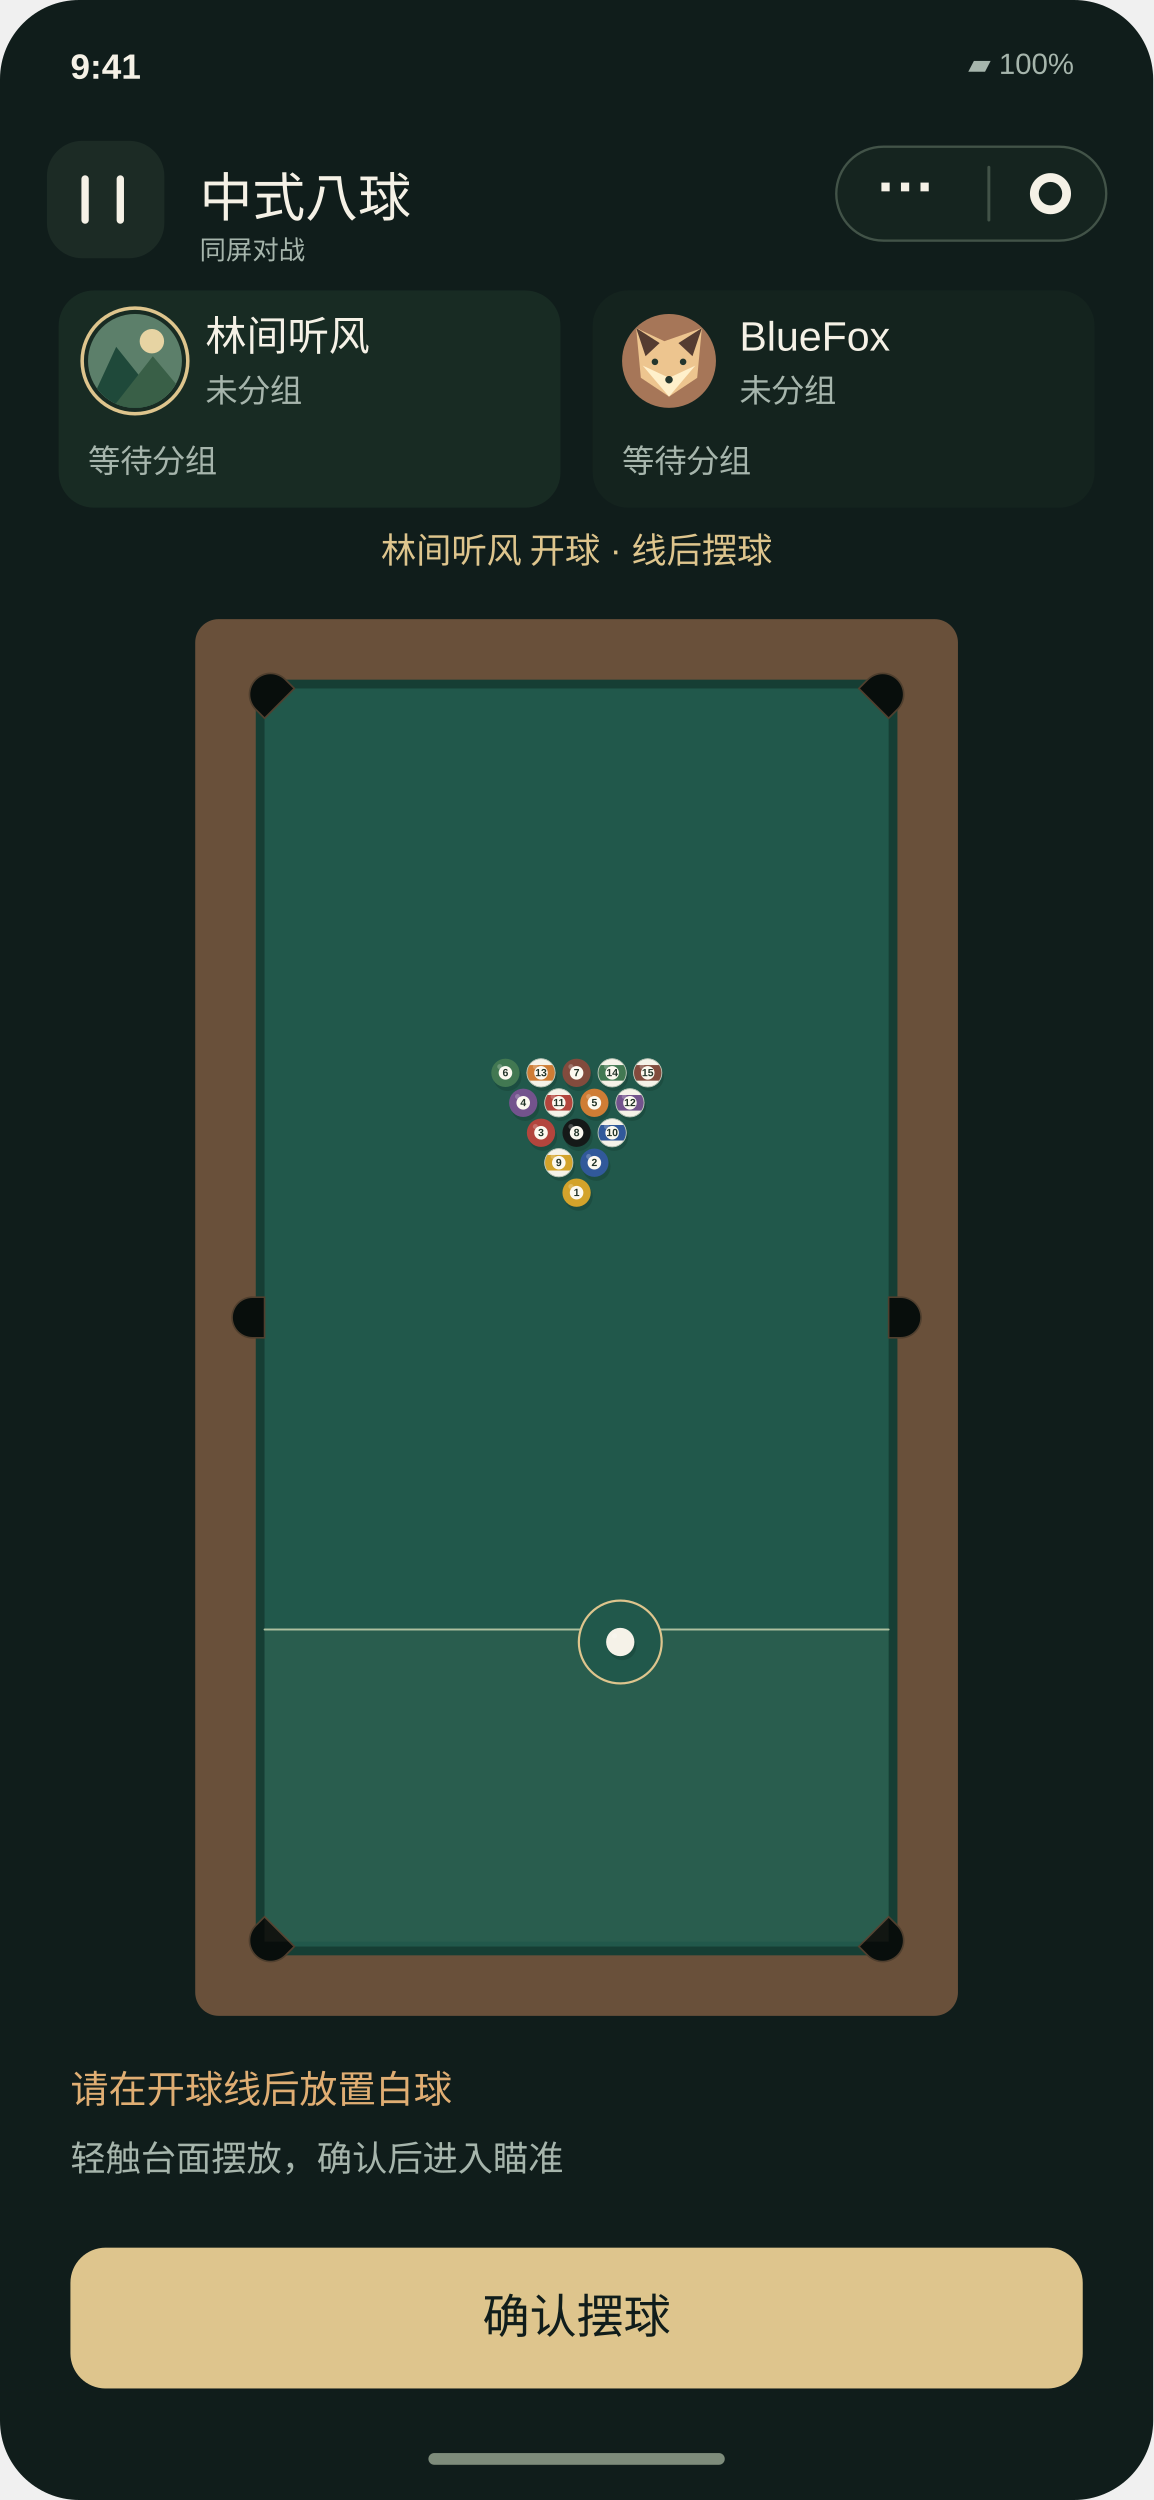
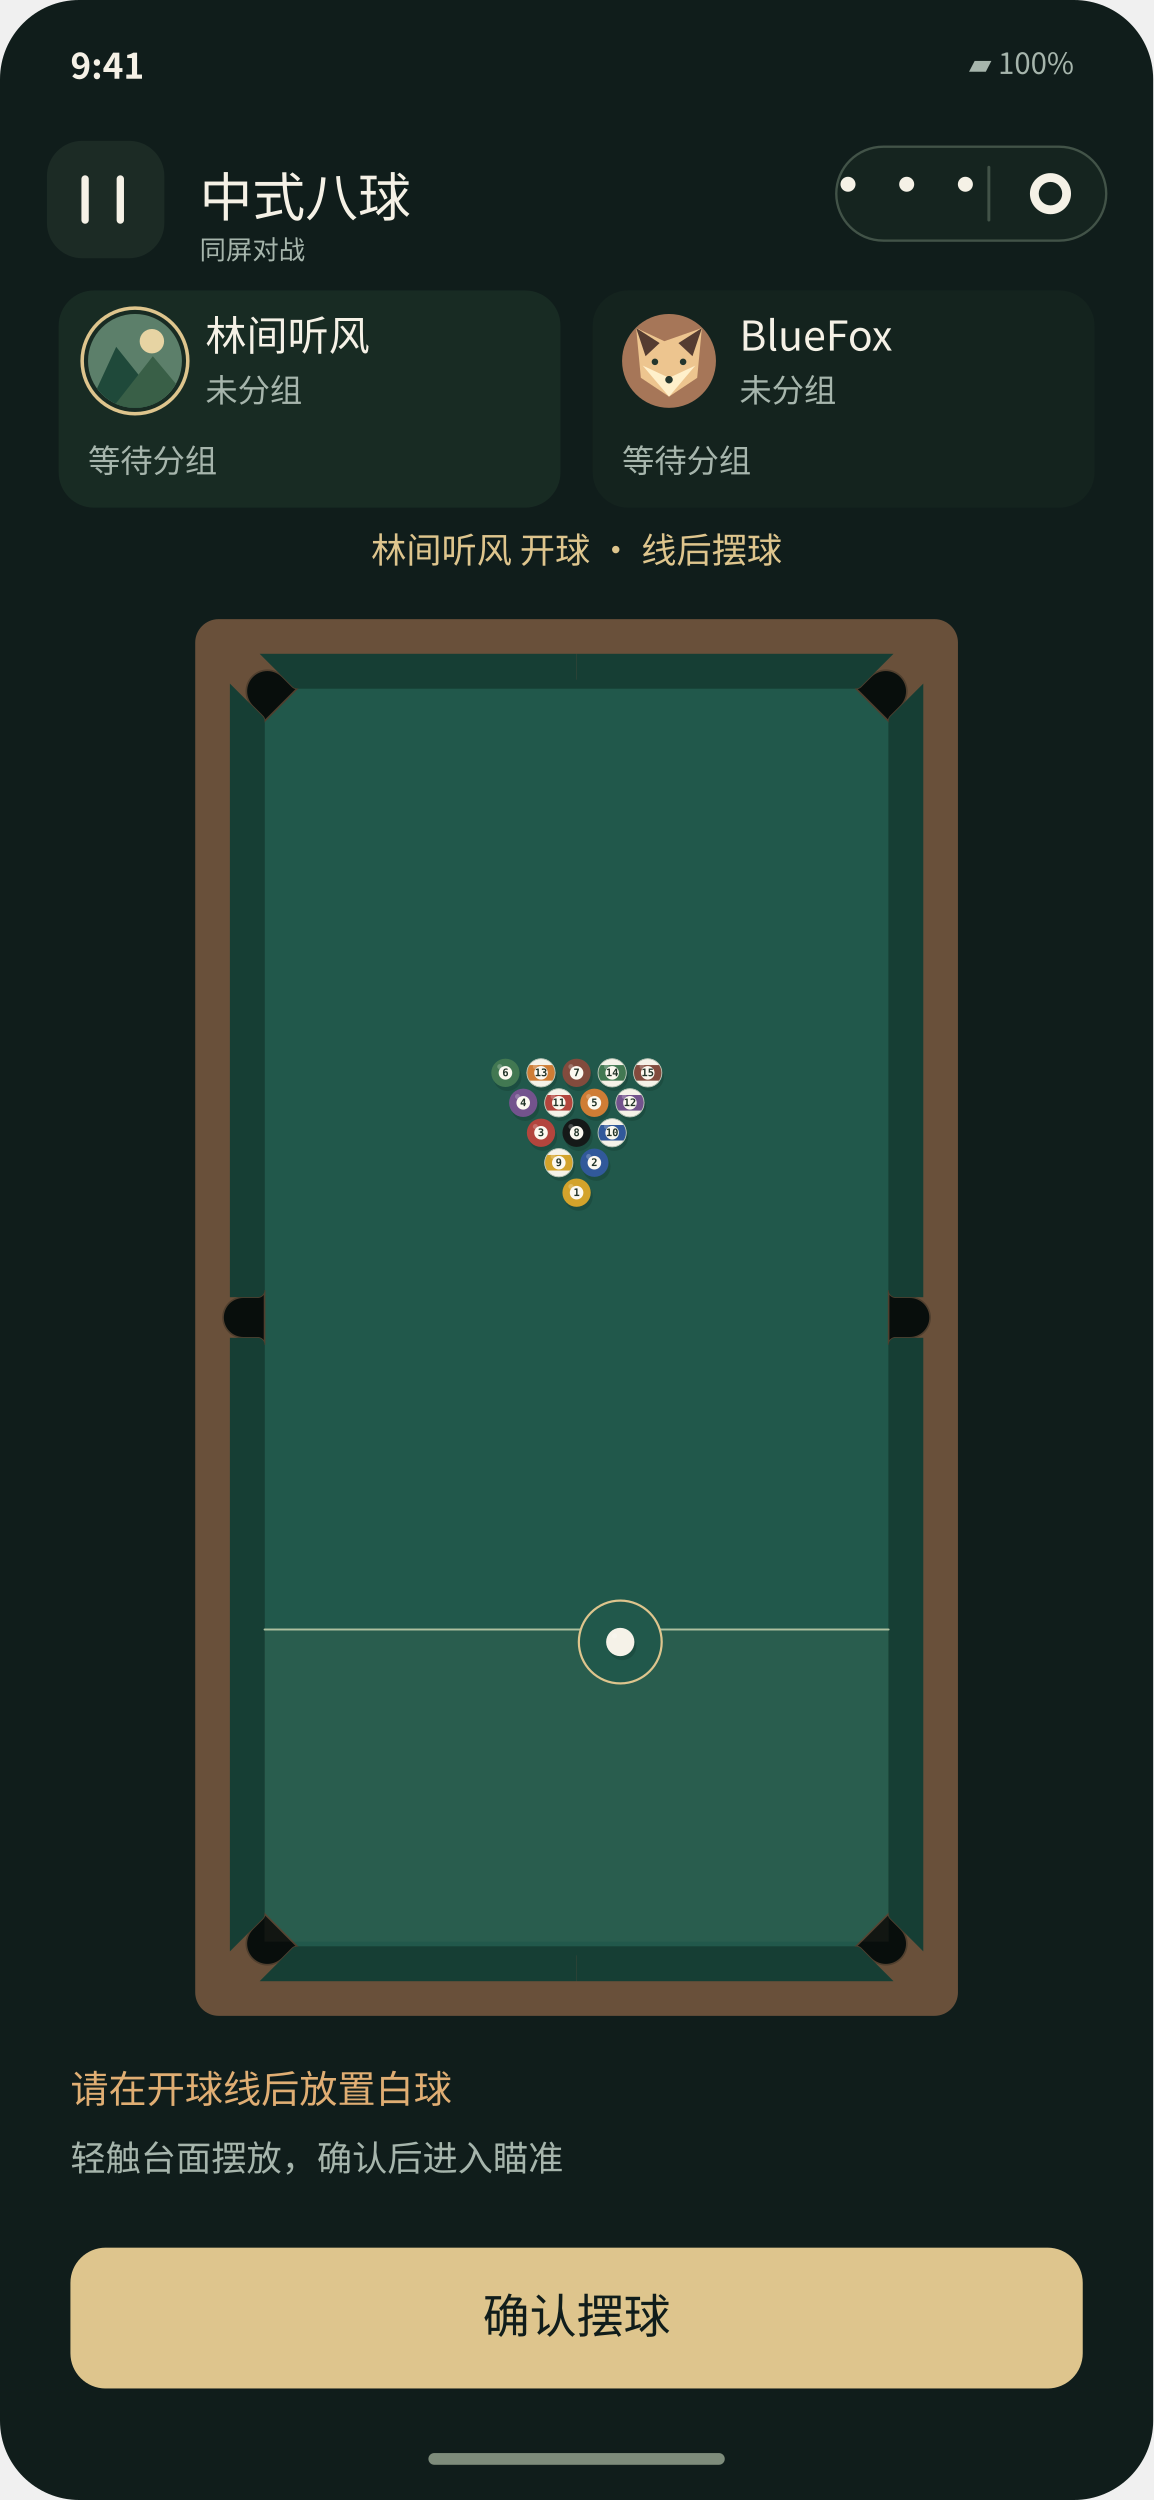
- <svg xmlns="http://www.w3.org/2000/svg" width="393" height="852" viewBox="0 0 393 852" data-design-version="1.12" data-pocket-profile="not-finalized">
+ <svg xmlns="http://www.w3.org/2000/svg" width="393" height="852" viewBox="0 0 393 852" data-design-version="1.13" data-pocket-profile="not-finalized">
  <rect x="0" y="0" width="393" height="852" rx="27" fill="#101D1B" stroke="none" stroke-width="1" opacity="1" />
-   <text x="24" y="26.84" text-anchor="start" font-family="Arial Unicode MS,PingFang SC,Arial,sans-serif" font-size="12" fill="#F5F1E6" font-weight="700">9:41</text>
-   <text x="366" y="25.2" text-anchor="end" font-family="Arial Unicode MS,PingFang SC,Arial,sans-serif" font-size="10" fill="#A6B5AC" font-weight="400">▰  100%</text>
+   <text x="24" y="26.84" text-anchor="start" font-family="PingFang SC, Noto Sans CJK SC, Arial, sans-serif" font-size="12" fill="#F5F1E6" font-weight="700">9:41</text>
+   <text x="366" y="25.2" text-anchor="end" font-family="PingFang SC, Noto Sans CJK SC, Arial, sans-serif" font-size="10" fill="#A6B5AC" font-weight="400">▰  100%</text>
  <rect x="16" y="48" width="40" height="40" rx="12" fill="#1C2B25" stroke="none" stroke-width="1" opacity="1" />
  <line x1="29" y1="61" x2="29" y2="75" stroke="#F5F1E6" stroke-width="2.5" stroke-linecap="round" stroke-linejoin="round" />
  <line x1="41" y1="61" x2="41" y2="75" stroke="#F5F1E6" stroke-width="2.5" stroke-linecap="round" stroke-linejoin="round" />
-   <text x="68" y="73.76" text-anchor="start" font-family="Arial Unicode MS,PingFang SC,Arial,sans-serif" font-size="18" fill="#F5F1E6" font-weight="400">中式八球</text>
-   <text x="68" y="88.38" text-anchor="start" font-family="Arial Unicode MS,PingFang SC,Arial,sans-serif" font-size="9" fill="#A6B5AC" font-weight="400">同屏对战</text>
+   <text x="68" y="73.76" text-anchor="start" font-family="PingFang SC, Noto Sans CJK SC, Arial, sans-serif" font-size="18" fill="#F5F1E6" font-weight="400">中式八球</text>
+   <text x="68" y="88.38" text-anchor="start" font-family="PingFang SC, Noto Sans CJK SC, Arial, sans-serif" font-size="9" fill="#A6B5AC" font-weight="400">同屏对战</text>
  <rect x="285" y="50" width="92" height="32" rx="16" fill="#15241F" stroke="#425348" stroke-width="0.8" opacity="1" />
-   <text x="309" y="70.4" text-anchor="middle" font-family="Arial Unicode MS,PingFang SC,Arial,sans-serif" font-size="20" fill="#F5F1E6" font-weight="700">···</text>
+   <text x="309" y="70.4" text-anchor="middle" font-family="PingFang SC, Noto Sans CJK SC, Arial, sans-serif" font-size="20" fill="#F5F1E6" font-weight="700">···</text>
  <line x1="337" y1="57" x2="337" y2="75" stroke="#425348" stroke-width="1" stroke-linecap="round" stroke-linejoin="round" />
  <circle cx="358" cy="66" r="7" fill="#F5F1E6" stroke="none" stroke-width="1" opacity="1" />
  <circle cx="358" cy="66" r="4" fill="#15241F" stroke="none" stroke-width="1" opacity="1" />
  <rect x="20" y="99" width="171" height="74" rx="12" fill="#182B23" stroke="none" stroke-width="1" opacity="1" />
  <circle cx="46.0" cy="123.0" r="16.0" fill="#5C7F6A" stroke="none" stroke-width="1" opacity="1" />
  <defs>
    <clipPath id="circleclip15">
      <circle cx="46.0" cy="123.0" r="16.0" />
    </clipPath>
  </defs>
  <g clip-path="url(#circleclip15)">
    <circle cx="51.76" cy="116.28" r="4.16" fill="#E7D4A3" stroke="none" stroke-width="1" opacity="1" />
    <polygon points="30,139 39.6,118.2 56.24,139" fill="#1F493A" />
    <polygon points="38.32,139 52.08,121.4 66.8,139" fill="#395F47" />
  </g>
  <circle cx="46.0" cy="123.0" r="18.0" fill="none" stroke="#DEC58D" stroke-width="1.2" />
-   <text x="70" y="119.48" text-anchor="start" font-family="Arial Unicode MS,PingFang SC,Arial,sans-serif" font-size="14" fill="#F5F1E6" font-weight="400">林间听风</text>
-   <text x="70" y="137.02" text-anchor="start" font-family="Arial Unicode MS,PingFang SC,Arial,sans-serif" font-size="11" fill="#A6B5AC" font-weight="400">未分组</text>
-   <text x="30" y="161.02" text-anchor="start" font-family="Arial Unicode MS,PingFang SC,Arial,sans-serif" font-size="11" fill="#A6B5AC" font-weight="400">等待分组</text>
+   <text x="70" y="119.48" text-anchor="start" font-family="PingFang SC, Noto Sans CJK SC, Arial, sans-serif" font-size="14" fill="#F5F1E6" font-weight="400">林间听风</text>
+   <text x="70" y="137.02" text-anchor="start" font-family="PingFang SC, Noto Sans CJK SC, Arial, sans-serif" font-size="11" fill="#A6B5AC" font-weight="400">未分组</text>
+   <text x="30" y="161.02" text-anchor="start" font-family="PingFang SC, Noto Sans CJK SC, Arial, sans-serif" font-size="11" fill="#A6B5AC" font-weight="400">等待分组</text>
  <rect x="202" y="99" width="171" height="74" rx="12" fill="#14231E" stroke="none" stroke-width="1" opacity="1" />
  <circle cx="228.0" cy="123.0" r="16.0" fill="#A67658" stroke="none" stroke-width="1" opacity="1" />
  <defs>
    <clipPath id="circleclip26">
      <circle cx="228.0" cy="123.0" r="16.0" />
    </clipPath>
  </defs>
  <g clip-path="url(#circleclip26)">
    <polygon points="216.8,111.8 226.4,116.28 239.2,111.8 237.6,128.76 228.0,135.16 218.4,128.76" fill="#EDC58F" />
    <polygon points="216.8,111.8 224.8,116.92 220.0,121.4" fill="#553C31" />
    <polygon points="239.2,111.8 231.2,116.92 236.0,121.4" fill="#553C31" />
    <polygon points="219.04,124.6 228.0,128.76 236.96,124.6 228.0,135.16" fill="#FFF0CB" />
    <circle cx="223.2" cy="123.32" r="1.12" fill="#24362D" stroke="none" stroke-width="1" opacity="1" />
    <circle cx="232.8" cy="123.32" r="1.12" fill="#24362D" stroke="none" stroke-width="1" opacity="1" />
    <circle cx="228.0" cy="129.4" r="1.28" fill="#24362D" stroke="none" stroke-width="1" opacity="1" />
  </g>
-   <text x="252" y="119.48" text-anchor="start" font-family="Arial Unicode MS,PingFang SC,Arial,sans-serif" font-size="14" fill="#F5F1E6" font-weight="400">BlueFox</text>
-   <text x="252" y="137.02" text-anchor="start" font-family="Arial Unicode MS,PingFang SC,Arial,sans-serif" font-size="11" fill="#A6B5AC" font-weight="400">未分组</text>
-   <text x="212" y="161.02" text-anchor="start" font-family="Arial Unicode MS,PingFang SC,Arial,sans-serif" font-size="11" fill="#A6B5AC" font-weight="400">等待分组</text>
-   <text x="196.5" y="191.84" text-anchor="middle" font-family="Arial Unicode MS,PingFang SC,Arial,sans-serif" font-size="12" fill="#DEC58D" font-weight="400">林间听风 开球 · 线后摆球</text>
+   <text x="252" y="119.48" text-anchor="start" font-family="PingFang SC, Noto Sans CJK SC, Arial, sans-serif" font-size="14" fill="#F5F1E6" font-weight="400">BlueFox</text>
+   <text x="252" y="137.02" text-anchor="start" font-family="PingFang SC, Noto Sans CJK SC, Arial, sans-serif" font-size="11" fill="#A6B5AC" font-weight="400">未分组</text>
+   <text x="212" y="161.02" text-anchor="start" font-family="PingFang SC, Noto Sans CJK SC, Arial, sans-serif" font-size="11" fill="#A6B5AC" font-weight="400">等待分组</text>
+   <text x="196.5" y="191.84" text-anchor="middle" font-family="PingFang SC, Noto Sans CJK SC, Arial, sans-serif" font-size="12" fill="#DEC58D" font-weight="400">林间听风 开球 · 线后摆球</text>
  <g data-table-reference="JOY Q8 Pro" data-pocket-status="candidate-mouth-width-unverified-rear-profile">
    <rect x="66.528" y="211.0" width="259.943" height="476.0" rx="8" fill="#69503A" />
    <rect x="87.16" y="231.631" width="218.681" height="434.738" rx="3" fill="#163E34" />
    <rect x="90.16" y="234.631" width="212.681" height="428.738" fill="#21584B" />
-     <path data-role="pocket-visual-prototype" d="M 100.305,234.631 L 97.261,231.588 L 96.74,231.115 L 96.174,230.695 L 95.57,230.334 L 94.934,230.033 L 94.271,229.795 L 93.588,229.624 L 92.892,229.521 L 92.189,229.486 L 91.485,229.521 L 90.789,229.624 L 90.106,229.795 L 89.443,230.033 L 88.807,230.334 L 88.203,230.695 L 87.638,231.115 L 87.116,231.588 L 86.643,232.109 L 86.224,232.675 L 85.862,233.279 L 85.561,233.915 L 85.324,234.578 L 85.153,235.261 L 85.049,235.957 L 85.015,236.66 L 85.049,237.363 L 85.153,238.06 L 85.324,238.743 L 85.561,239.406 L 85.862,240.042 L 86.224,240.646 L 86.643,241.211 L 87.116,241.733 L 90.16,244.776 Z" fill="#080E0C" stroke="#503F2E" stroke-width="0.574" />
-     <path data-role="pocket-visual-prototype" d="M 90.16,442.079 L 86.007,442.079 L 85.329,442.113 L 84.657,442.212 L 83.998,442.377 L 83.359,442.606 L 82.745,442.897 L 82.162,443.246 L 81.617,443.65 L 81.114,444.106 L 80.658,444.61 L 80.253,445.155 L 79.904,445.738 L 79.613,446.352 L 79.385,446.991 L 79.22,447.65 L 79.12,448.322 L 79.087,449 L 79.12,449.678 L 79.22,450.35 L 79.385,451.009 L 79.613,451.648 L 79.904,452.262 L 80.253,452.845 L 80.658,453.39 L 81.114,453.894 L 81.617,454.35 L 82.162,454.754 L 82.745,455.103 L 83.359,455.394 L 83.998,455.623 L 84.657,455.788 L 85.329,455.887 L 86.007,455.921 L 90.16,455.921 Z" fill="#080E0C" stroke="#503F2E" stroke-width="0.554" />
-     <path data-role="pocket-visual-prototype" d="M 90.16,653.224 L 87.116,656.267 L 86.643,656.789 L 86.224,657.354 L 85.862,657.958 L 85.561,658.594 L 85.324,659.257 L 85.153,659.94 L 85.049,660.637 L 85.015,661.34 L 85.049,662.043 L 85.153,662.739 L 85.324,663.422 L 85.561,664.085 L 85.862,664.721 L 86.224,665.325 L 86.643,665.891 L 87.116,666.412 L 87.638,666.885 L 88.203,667.305 L 88.807,667.666 L 89.443,667.967 L 90.106,668.205 L 90.789,668.376 L 91.485,668.479 L 92.189,668.514 L 92.892,668.479 L 93.588,668.376 L 94.271,668.205 L 94.934,667.967 L 95.57,667.666 L 96.174,667.305 L 96.74,666.885 L 97.261,666.412 L 100.305,663.369 Z" fill="#080E0C" stroke="#503F2E" stroke-width="0.574" />
-     <path data-role="pocket-visual-prototype" d="M 302.84,244.776 L 305.884,241.733 L 306.357,241.211 L 306.776,240.646 L 307.138,240.042 L 307.439,239.406 L 307.676,238.743 L 307.847,238.06 L 307.951,237.363 L 307.985,236.66 L 307.951,235.957 L 307.847,235.261 L 307.676,234.578 L 307.439,233.915 L 307.138,233.279 L 306.776,232.675 L 306.357,232.109 L 305.884,231.588 L 305.362,231.115 L 304.797,230.695 L 304.193,230.334 L 303.557,230.033 L 302.894,229.795 L 302.211,229.624 L 301.515,229.521 L 300.811,229.486 L 300.108,229.521 L 299.412,229.624 L 298.729,229.795 L 298.066,230.033 L 297.43,230.334 L 296.826,230.695 L 296.26,231.115 L 295.739,231.588 L 292.695,234.631 Z" fill="#080E0C" stroke="#503F2E" stroke-width="0.574" />
-     <path data-role="pocket-visual-prototype" d="M 302.84,455.921 L 306.993,455.921 L 307.671,455.887 L 308.343,455.788 L 309.002,455.623 L 309.641,455.394 L 310.255,455.103 L 310.838,454.754 L 311.383,454.35 L 311.886,453.894 L 312.342,453.39 L 312.747,452.845 L 313.096,452.262 L 313.387,451.648 L 313.615,451.009 L 313.78,450.35 L 313.88,449.678 L 313.913,449 L 313.88,448.322 L 313.78,447.65 L 313.615,446.991 L 313.387,446.352 L 313.096,445.738 L 312.747,445.155 L 312.342,444.61 L 311.886,444.106 L 311.383,443.65 L 310.838,443.246 L 310.255,442.897 L 309.641,442.606 L 309.002,442.377 L 308.343,442.212 L 307.671,442.113 L 306.993,442.079 L 302.84,442.079 Z" fill="#080E0C" stroke="#503F2E" stroke-width="0.554" />
-     <path data-role="pocket-visual-prototype" d="M 292.695,663.369 L 295.739,666.412 L 296.26,666.885 L 296.826,667.305 L 297.43,667.666 L 298.066,667.967 L 298.729,668.205 L 299.412,668.376 L 300.108,668.479 L 300.811,668.514 L 301.515,668.479 L 302.211,668.376 L 302.894,668.205 L 303.557,667.967 L 304.193,667.666 L 304.797,667.305 L 305.362,666.885 L 305.884,666.412 L 306.357,665.891 L 306.776,665.325 L 307.138,664.721 L 307.439,664.085 L 307.676,663.422 L 307.847,662.739 L 307.951,662.043 L 307.985,661.34 L 307.951,660.637 L 307.847,659.94 L 307.676,659.257 L 307.439,658.594 L 307.138,657.958 L 306.776,657.354 L 306.357,656.789 L 305.884,656.267 L 302.84,653.224 Z" fill="#080E0C" stroke="#503F2E" stroke-width="0.574" />
+     <path data-role="pocket-visual-prototype" d="M 90.16,245.775 L 90.157,245.657 L 90.148,245.539 L 90.133,245.422 L 90.113,245.305 L 90.087,245.189 L 90.056,245.075 L 90.019,244.963 L 89.976,244.852 L 89.928,244.744 L 89.875,244.639 L 89.816,244.536 L 89.753,244.436 L 89.685,244.339 L 89.612,244.245 L 89.535,244.156 L 89.453,244.07 L 86.043,240.659 L 85.57,240.138 L 85.15,239.572 L 84.789,238.969 L 84.488,238.332 L 84.25,237.669 L 84.079,236.986 L 83.976,236.29 L 83.941,235.587 L 83.976,234.884 L 84.079,234.187 L 84.25,233.504 L 84.488,232.842 L 84.789,232.205 L 85.15,231.601 L 85.57,231.036 L 86.043,230.514 L 86.564,230.041 L 87.13,229.622 L 87.734,229.26 L 88.37,228.959 L 89.033,228.722 L 89.716,228.551 L 90.412,228.448 L 91.115,228.413 L 91.818,228.448 L 92.515,228.551 L 93.198,228.722 L 93.861,228.959 L 94.497,229.26 L 95.101,229.622 L 95.666,230.041 L 96.188,230.514 L 99.598,233.925 L 99.684,234.006 L 99.774,234.084 L 99.867,234.157 L 99.964,234.225 L 100.064,234.288 L 100.167,234.346 L 100.273,234.4 L 100.381,234.448 L 100.491,234.49 L 100.604,234.527 L 100.718,234.559 L 100.833,234.585 L 100.95,234.605 L 101.067,234.62 L 101.185,234.628 L 101.304,234.631 Z" fill="#080E0C" stroke="#503F2E" stroke-width="0.574" />
+     <path data-role="pocket-visual-prototype" d="M 90.16,458.332 L 90.148,458.096 L 90.113,457.862 L 90.056,457.632 L 89.976,457.409 L 89.875,457.195 L 89.753,456.992 L 89.612,456.802 L 89.453,456.627 L 89.278,456.468 L 89.088,456.327 L 88.885,456.205 L 88.671,456.104 L 88.448,456.024 L 88.218,455.967 L 87.984,455.932 L 87.748,455.921 L 82.925,455.921 L 82.246,455.887 L 81.574,455.788 L 80.916,455.623 L 80.276,455.394 L 79.662,455.103 L 79.08,454.754 L 78.534,454.35 L 78.031,453.894 L 77.575,453.39 L 77.17,452.845 L 76.821,452.262 L 76.531,451.648 L 76.302,451.009 L 76.137,450.35 L 76.037,449.678 L 76.004,449 L 76.037,448.322 L 76.137,447.65 L 76.302,446.991 L 76.531,446.352 L 76.821,445.738 L 77.17,445.155 L 77.575,444.61 L 78.031,444.106 L 78.534,443.65 L 79.08,443.246 L 79.662,442.897 L 80.276,442.606 L 80.916,442.377 L 81.574,442.212 L 82.246,442.113 L 82.925,442.079 L 87.748,442.079 L 87.984,442.068 L 88.218,442.033 L 88.448,441.976 L 88.671,441.896 L 88.885,441.795 L 89.088,441.673 L 89.278,441.532 L 89.453,441.373 L 89.612,441.198 L 89.753,441.008 L 89.875,440.805 L 89.976,440.591 L 90.056,440.368 L 90.113,440.138 L 90.148,439.904 L 90.16,439.668 Z" fill="#080E0C" stroke="#503F2E" stroke-width="0.554" />
+     <path data-role="pocket-visual-prototype" d="M 101.304,663.369 L 101.185,663.372 L 101.067,663.38 L 100.95,663.395 L 100.833,663.415 L 100.718,663.441 L 100.604,663.473 L 100.491,663.51 L 100.381,663.552 L 100.273,663.6 L 100.167,663.654 L 100.064,663.712 L 99.964,663.775 L 99.867,663.843 L 99.774,663.916 L 99.684,663.994 L 99.598,664.075 L 96.188,667.486 L 95.666,667.959 L 95.101,668.378 L 94.497,668.74 L 93.861,669.041 L 93.198,669.278 L 92.515,669.449 L 91.818,669.552 L 91.115,669.587 L 90.412,669.552 L 89.716,669.449 L 89.033,669.278 L 88.37,669.041 L 87.734,668.74 L 87.13,668.378 L 86.564,667.959 L 86.043,667.486 L 85.57,666.964 L 85.15,666.399 L 84.789,665.795 L 84.488,665.158 L 84.25,664.496 L 84.079,663.813 L 83.976,663.116 L 83.941,662.413 L 83.976,661.71 L 84.079,661.014 L 84.25,660.331 L 84.488,659.668 L 84.789,659.031 L 85.15,658.428 L 85.57,657.862 L 86.043,657.341 L 89.453,653.93 L 89.535,653.844 L 89.612,653.755 L 89.685,653.661 L 89.753,653.564 L 89.816,653.464 L 89.875,653.361 L 89.928,653.256 L 89.976,653.148 L 90.019,653.037 L 90.056,652.925 L 90.087,652.811 L 90.113,652.695 L 90.133,652.578 L 90.148,652.461 L 90.157,652.343 L 90.16,652.225 Z" fill="#080E0C" stroke="#503F2E" stroke-width="0.574" />
+     <path data-role="pocket-visual-prototype" d="M 291.696,234.631 L 291.815,234.628 L 291.933,234.62 L 292.05,234.605 L 292.167,234.585 L 292.282,234.559 L 292.396,234.527 L 292.509,234.49 L 292.619,234.448 L 292.727,234.4 L 292.833,234.346 L 292.936,234.288 L 293.036,234.225 L 293.133,234.157 L 293.226,234.084 L 293.316,234.006 L 293.402,233.925 L 296.812,230.514 L 297.334,230.041 L 297.899,229.622 L 298.503,229.26 L 299.139,228.959 L 299.802,228.722 L 300.485,228.551 L 301.182,228.448 L 301.885,228.413 L 302.588,228.448 L 303.284,228.551 L 303.967,228.722 L 304.63,228.959 L 305.266,229.26 L 305.87,229.622 L 306.436,230.041 L 306.957,230.514 L 307.43,231.036 L 307.85,231.601 L 308.211,232.205 L 308.512,232.842 L 308.75,233.504 L 308.921,234.187 L 309.024,234.884 L 309.059,235.587 L 309.024,236.29 L 308.921,236.986 L 308.75,237.669 L 308.512,238.332 L 308.211,238.969 L 307.85,239.572 L 307.43,240.138 L 306.957,240.659 L 303.547,244.07 L 303.465,244.156 L 303.388,244.245 L 303.315,244.339 L 303.247,244.436 L 303.184,244.536 L 303.125,244.639 L 303.072,244.744 L 303.024,244.852 L 302.981,244.963 L 302.944,245.075 L 302.913,245.189 L 302.887,245.305 L 302.867,245.422 L 302.852,245.539 L 302.843,245.657 L 302.84,245.775 Z" fill="#080E0C" stroke="#503F2E" stroke-width="0.574" />
+     <path data-role="pocket-visual-prototype" d="M 302.84,439.668 L 302.852,439.904 L 302.887,440.138 L 302.944,440.368 L 303.024,440.591 L 303.125,440.805 L 303.247,441.008 L 303.388,441.198 L 303.547,441.373 L 303.722,441.532 L 303.912,441.673 L 304.115,441.795 L 304.329,441.896 L 304.552,441.976 L 304.782,442.033 L 305.016,442.068 L 305.252,442.079 L 310.075,442.079 L 310.754,442.113 L 311.426,442.212 L 312.084,442.377 L 312.724,442.606 L 313.338,442.897 L 313.92,443.246 L 314.466,443.65 L 314.969,444.106 L 315.425,444.61 L 315.83,445.155 L 316.179,445.738 L 316.469,446.352 L 316.698,446.991 L 316.863,447.65 L 316.963,448.322 L 316.996,449 L 316.963,449.678 L 316.863,450.35 L 316.698,451.009 L 316.469,451.648 L 316.179,452.262 L 315.83,452.845 L 315.425,453.39 L 314.969,453.894 L 314.466,454.35 L 313.92,454.754 L 313.338,455.103 L 312.724,455.394 L 312.084,455.623 L 311.426,455.788 L 310.754,455.887 L 310.075,455.921 L 305.252,455.921 L 305.016,455.932 L 304.782,455.967 L 304.552,456.024 L 304.329,456.104 L 304.115,456.205 L 303.912,456.327 L 303.722,456.468 L 303.547,456.627 L 303.388,456.802 L 303.247,456.992 L 303.125,457.195 L 303.024,457.409 L 302.944,457.632 L 302.887,457.862 L 302.852,458.096 L 302.84,458.332 Z" fill="#080E0C" stroke="#503F2E" stroke-width="0.554" />
+     <path data-role="pocket-visual-prototype" d="M 302.84,652.225 L 302.843,652.343 L 302.852,652.461 L 302.867,652.578 L 302.887,652.695 L 302.913,652.811 L 302.944,652.925 L 302.981,653.037 L 303.024,653.148 L 303.072,653.256 L 303.125,653.361 L 303.184,653.464 L 303.247,653.564 L 303.315,653.661 L 303.388,653.755 L 303.465,653.844 L 303.547,653.93 L 306.957,657.341 L 307.43,657.862 L 307.85,658.428 L 308.211,659.031 L 308.512,659.668 L 308.75,660.331 L 308.921,661.014 L 309.024,661.71 L 309.059,662.413 L 309.024,663.116 L 308.921,663.813 L 308.75,664.496 L 308.512,665.158 L 308.211,665.795 L 307.85,666.399 L 307.43,666.964 L 306.957,667.486 L 306.436,667.959 L 305.87,668.378 L 305.266,668.74 L 304.63,669.041 L 303.967,669.278 L 303.284,669.449 L 302.588,669.552 L 301.885,669.587 L 301.182,669.552 L 300.485,669.449 L 299.802,669.278 L 299.139,669.041 L 298.503,668.74 L 297.899,668.378 L 297.334,667.959 L 296.812,667.486 L 293.402,664.075 L 293.316,663.994 L 293.226,663.916 L 293.133,663.843 L 293.036,663.775 L 292.936,663.712 L 292.833,663.654 L 292.727,663.6 L 292.619,663.552 L 292.509,663.51 L 292.396,663.473 L 292.282,663.441 L 292.167,663.415 L 292.05,663.395 L 291.933,663.38 L 291.815,663.372 L 291.696,663.369 Z" fill="#080E0C" stroke="#503F2E" stroke-width="0.574" />
+     <path d="M 78.344,442.079 L 87.748,442.079 L 87.984,442.068 L 88.218,442.033 L 88.448,441.976 L 88.671,441.896 L 88.885,441.795 L 89.088,441.673 L 89.278,441.532 L 89.453,441.373 L 89.612,441.198 L 89.753,441.008 L 89.875,440.805 L 89.976,440.591 L 90.056,440.368 L 90.113,440.138 L 90.148,439.904 L 90.16,439.668 L 90.16,245.775 L 90.157,245.657 L 90.148,245.539 L 90.133,245.422 L 90.113,245.305 L 90.087,245.189 L 90.056,245.075 L 90.019,244.963 L 89.976,244.852 L 89.928,244.744 L 89.875,244.639 L 89.816,244.536 L 89.753,244.436 L 89.685,244.339 L 89.612,244.245 L 89.535,244.156 L 89.453,244.07 L 78.344,232.961 Z" fill="#163E34" />
+     <path d="M 78.344,455.921 L 87.748,455.921 L 87.984,455.932 L 88.218,455.967 L 88.448,456.024 L 88.671,456.104 L 88.885,456.205 L 89.088,456.327 L 89.278,456.468 L 89.453,456.627 L 89.612,456.802 L 89.753,456.992 L 89.875,457.195 L 89.976,457.409 L 90.056,457.632 L 90.113,457.862 L 90.148,458.096 L 90.16,458.332 L 90.16,652.225 L 90.157,652.343 L 90.148,652.461 L 90.133,652.578 L 90.113,652.695 L 90.087,652.811 L 90.056,652.925 L 90.019,653.037 L 89.976,653.148 L 89.928,653.256 L 89.875,653.361 L 89.816,653.464 L 89.753,653.564 L 89.685,653.661 L 89.612,653.755 L 89.535,653.844 L 89.453,653.93 L 78.344,665.039 Z" fill="#163E34" />
+     <path d="M 314.656,442.079 L 305.252,442.079 L 305.016,442.068 L 304.782,442.033 L 304.552,441.976 L 304.329,441.896 L 304.115,441.795 L 303.912,441.673 L 303.722,441.532 L 303.547,441.373 L 303.388,441.198 L 303.247,441.008 L 303.125,440.805 L 303.024,440.591 L 302.944,440.368 L 302.887,440.138 L 302.852,439.904 L 302.84,439.668 L 302.84,245.775 L 302.843,245.657 L 302.852,245.539 L 302.867,245.422 L 302.887,245.305 L 302.913,245.189 L 302.944,245.075 L 302.981,244.963 L 303.024,244.852 L 303.072,244.744 L 303.125,244.639 L 303.184,244.536 L 303.247,244.436 L 303.315,244.339 L 303.388,244.245 L 303.465,244.156 L 303.547,244.07 L 314.656,232.961 Z" fill="#163E34" />
+     <path d="M 314.656,455.921 L 305.252,455.921 L 305.016,455.932 L 304.782,455.967 L 304.552,456.024 L 304.329,456.104 L 304.115,456.205 L 303.912,456.327 L 303.722,456.468 L 303.547,456.627 L 303.388,456.802 L 303.247,456.992 L 303.125,457.195 L 303.024,457.409 L 302.944,457.632 L 302.887,457.862 L 302.852,458.096 L 302.84,458.332 L 302.84,652.225 L 302.843,652.343 L 302.852,652.461 L 302.867,652.578 L 302.887,652.695 L 302.913,652.811 L 302.944,652.925 L 302.981,653.037 L 303.024,653.148 L 303.072,653.256 L 303.125,653.361 L 303.184,653.464 L 303.247,653.564 L 303.315,653.661 L 303.388,653.755 L 303.465,653.844 L 303.547,653.93 L 314.656,665.039 Z" fill="#163E34" />
+     <path d="M 196.5,234.631 L 101.304,234.631 L 101.185,234.628 L 101.067,234.62 L 100.95,234.605 L 100.833,234.585 L 100.718,234.559 L 100.604,234.527 L 100.491,234.49 L 100.381,234.448 L 100.273,234.4 L 100.167,234.346 L 100.064,234.288 L 99.964,234.225 L 99.867,234.157 L 99.774,234.084 L 99.684,234.006 L 99.598,233.925 L 88.489,222.816 L 196.5,222.816 Z" fill="#163E34" />
+     <path d="M 196.5,234.631 L 291.696,234.631 L 291.815,234.628 L 291.933,234.62 L 292.05,234.605 L 292.167,234.585 L 292.282,234.559 L 292.396,234.527 L 292.509,234.49 L 292.619,234.448 L 292.727,234.4 L 292.833,234.346 L 292.936,234.288 L 293.036,234.225 L 293.133,234.157 L 293.226,234.084 L 293.316,234.006 L 293.402,233.925 L 304.511,222.816 L 196.5,222.816 Z" fill="#163E34" />
+     <path d="M 196.5,663.369 L 101.304,663.369 L 101.185,663.372 L 101.067,663.38 L 100.95,663.395 L 100.833,663.415 L 100.718,663.441 L 100.604,663.473 L 100.491,663.51 L 100.381,663.552 L 100.273,663.6 L 100.167,663.654 L 100.064,663.712 L 99.964,663.775 L 99.867,663.843 L 99.774,663.916 L 99.684,663.994 L 99.598,664.075 L 88.489,675.184 L 196.5,675.184 Z" fill="#163E34" />
+     <path d="M 196.5,663.369 L 291.696,663.369 L 291.815,663.372 L 291.933,663.38 L 292.05,663.395 L 292.167,663.415 L 292.282,663.441 L 292.396,663.473 L 292.509,663.51 L 292.619,663.552 L 292.727,663.6 L 292.833,663.654 L 292.936,663.712 L 293.036,663.775 L 293.133,663.843 L 293.226,663.916 L 293.316,663.994 L 293.402,664.075 L 304.511,675.184 L 196.5,675.184 Z" fill="#163E34" />
  </g>
  <g transform="translate(11.58059 26.4615) scale(0.9410657)" data-role="state-composition-not-metrology">
    <line x1="83.5" y1="562.0" x2="309.5" y2="562.0" stroke="#ADC1A0" stroke-width="0.7" stroke-linecap="round" stroke-linejoin="round" />
    <rect x="83.5" y="562.0" width="226" height="113.0" rx="0" fill="#DEC58D" stroke="none" stroke-width="1" opacity="0.05" />
    <g transform="translate(18.24643 37.49571) scale(0.9071429)" data-role="physical-ball-scale">
      <circle cx="197.3" cy="405.4" r="5.65" fill="#09261B" stroke="none" stroke-width="1" opacity="0.22" />
      <circle cx="196.5" cy="403.8" r="5.65" fill="#D3A32B" stroke="none" stroke-width="1" opacity="1" />
      <circle cx="196.5" cy="403.8" r="2.712" fill="#FCF9F0" stroke="none" stroke-width="1" opacity="1" />
-       <text x="196.5" y="405.138" text-anchor="middle" font-family="Arial Unicode MS,PingFang SC,Arial,sans-serif" font-size="4.181" fill="#223328" font-weight="700">1</text>
+       <text x="196.5" y="405.138" text-anchor="middle" font-family="Menlo, Consolas, monospace" font-size="4.181" fill="#223328" font-weight="700">1</text>
      <circle cx="194.24" cy="401.314" r="1.017" fill="#FFFFFF" stroke="none" stroke-width="1" opacity="0.22" />
    </g>
    <g transform="translate(17.64834 36.4884) scale(0.9071429)" data-role="physical-ball-scale">
      <circle cx="190.859" cy="394.552" r="5.65" fill="#09261B" stroke="none" stroke-width="1" opacity="0.22" />
      <circle cx="190.059" cy="392.952" r="5.65" fill="#F5F2E8" stroke="none" stroke-width="1" opacity="1" />
      <defs>
        <clipPath id="circleclip78">
          <circle cx="190.059" cy="392.952" r="5.65" />
        </clipPath>
      </defs>
      <g clip-path="url(#circleclip78)">
        <polygon points="184.126,389.844 195.992,389.844 195.992,396.06 184.126,396.06" fill="#D3A32B" />
      </g>
      <circle cx="190.059" cy="392.952" r="5.65" fill="none" stroke="#B9C3B5" stroke-width="0.35" />
      <circle cx="190.059" cy="392.952" r="2.712" fill="#FCF9F0" stroke="none" stroke-width="1" opacity="1" />
-       <text x="190.059" y="394.29" text-anchor="middle" font-family="Arial Unicode MS,PingFang SC,Arial,sans-serif" font-size="4.181" fill="#223328" font-weight="700">9</text>
+       <text x="190.059" y="394.29" text-anchor="middle" font-family="Menlo, Consolas, monospace" font-size="4.181" fill="#223328" font-weight="700">9</text>
      <circle cx="187.799" cy="390.466" r="1.017" fill="#FFFFFF" stroke="none" stroke-width="1" opacity="0.22" />
    </g>
    <g transform="translate(18.84452 36.4884) scale(0.9071429)" data-role="physical-ball-scale">
      <circle cx="203.741" cy="394.552" r="5.65" fill="#09261B" stroke="none" stroke-width="1" opacity="0.22" />
      <circle cx="202.941" cy="392.952" r="5.65" fill="#31599A" stroke="none" stroke-width="1" opacity="1" />
      <circle cx="202.941" cy="392.952" r="2.712" fill="#FCF9F0" stroke="none" stroke-width="1" opacity="1" />
-       <text x="202.941" y="394.29" text-anchor="middle" font-family="Arial Unicode MS,PingFang SC,Arial,sans-serif" font-size="4.181" fill="#223328" font-weight="700">2</text>
+       <text x="202.941" y="394.29" text-anchor="middle" font-family="Menlo, Consolas, monospace" font-size="4.181" fill="#223328" font-weight="700">2</text>
      <circle cx="200.681" cy="390.466" r="1.017" fill="#FFFFFF" stroke="none" stroke-width="1" opacity="0.22" />
    </g>
    <g transform="translate(17.05024 35.48109) scale(0.9071429)" data-role="physical-ball-scale">
      <circle cx="184.418" cy="383.704" r="5.65" fill="#09261B" stroke="none" stroke-width="1" opacity="0.22" />
      <circle cx="183.618" cy="382.104" r="5.65" fill="#B3453D" stroke="none" stroke-width="1" opacity="1" />
      <circle cx="183.618" cy="382.104" r="2.712" fill="#FCF9F0" stroke="none" stroke-width="1" opacity="1" />
-       <text x="183.618" y="383.442" text-anchor="middle" font-family="Arial Unicode MS,PingFang SC,Arial,sans-serif" font-size="4.181" fill="#223328" font-weight="700">3</text>
+       <text x="183.618" y="383.442" text-anchor="middle" font-family="Menlo, Consolas, monospace" font-size="4.181" fill="#223328" font-weight="700">3</text>
      <circle cx="181.358" cy="379.618" r="1.017" fill="#FFFFFF" stroke="none" stroke-width="1" opacity="0.22" />
    </g>
    <g transform="translate(18.24643 35.48109) scale(0.9071429)" data-role="physical-ball-scale">
      <circle cx="197.3" cy="383.704" r="5.65" fill="#09261B" stroke="none" stroke-width="1" opacity="0.22" />
      <circle cx="196.5" cy="382.104" r="5.65" fill="#151918" stroke="none" stroke-width="1" opacity="1" />
      <circle cx="196.5" cy="382.104" r="2.712" fill="#FCF9F0" stroke="none" stroke-width="1" opacity="1" />
-       <text x="196.5" y="383.442" text-anchor="middle" font-family="Arial Unicode MS,PingFang SC,Arial,sans-serif" font-size="4.181" fill="#223328" font-weight="700">8</text>
+       <text x="196.5" y="383.442" text-anchor="middle" font-family="Menlo, Consolas, monospace" font-size="4.181" fill="#223328" font-weight="700">8</text>
      <circle cx="194.24" cy="379.618" r="1.017" fill="#FFFFFF" stroke="none" stroke-width="1" opacity="0.22" />
    </g>
    <g transform="translate(19.44261 35.48109) scale(0.9071429)" data-role="physical-ball-scale">
      <circle cx="210.182" cy="383.704" r="5.65" fill="#09261B" stroke="none" stroke-width="1" opacity="0.22" />
      <circle cx="209.382" cy="382.104" r="5.65" fill="#F5F2E8" stroke="none" stroke-width="1" opacity="1" />
      <defs>
        <clipPath id="circleclip102">
          <circle cx="209.382" cy="382.104" r="5.65" />
        </clipPath>
      </defs>
      <g clip-path="url(#circleclip102)">
        <polygon points="203.45,378.997 215.315,378.997 215.315,385.212 203.45,385.212" fill="#31599A" />
      </g>
      <circle cx="209.382" cy="382.104" r="5.65" fill="none" stroke="#B9C3B5" stroke-width="0.35" />
      <circle cx="209.382" cy="382.104" r="2.712" fill="#FCF9F0" stroke="none" stroke-width="1" opacity="1" />
-       <text x="209.382" y="383.442" text-anchor="middle" font-family="Arial Unicode MS,PingFang SC,Arial,sans-serif" font-size="4.181" fill="#223328" font-weight="700">10</text>
+       <text x="209.382" y="383.442" text-anchor="middle" font-family="Menlo, Consolas, monospace" font-size="4.181" fill="#223328" font-weight="700">10</text>
      <circle cx="207.122" cy="379.618" r="1.017" fill="#FFFFFF" stroke="none" stroke-width="1" opacity="0.22" />
    </g>
    <g transform="translate(16.45215 34.47377) scale(0.9071429)" data-role="physical-ball-scale">
      <circle cx="177.977" cy="372.856" r="5.65" fill="#09261B" stroke="none" stroke-width="1" opacity="0.22" />
      <circle cx="177.177" cy="371.256" r="5.65" fill="#73538D" stroke="none" stroke-width="1" opacity="1" />
      <circle cx="177.177" cy="371.256" r="2.712" fill="#FCF9F0" stroke="none" stroke-width="1" opacity="1" />
-       <text x="177.177" y="372.594" text-anchor="middle" font-family="Arial Unicode MS,PingFang SC,Arial,sans-serif" font-size="4.181" fill="#223328" font-weight="700">4</text>
+       <text x="177.177" y="372.594" text-anchor="middle" font-family="Menlo, Consolas, monospace" font-size="4.181" fill="#223328" font-weight="700">4</text>
      <circle cx="174.917" cy="368.77" r="1.017" fill="#FFFFFF" stroke="none" stroke-width="1" opacity="0.22" />
    </g>
    <g transform="translate(17.64834 34.47377) scale(0.9071429)" data-role="physical-ball-scale">
      <circle cx="190.859" cy="372.856" r="5.65" fill="#09261B" stroke="none" stroke-width="1" opacity="0.22" />
      <circle cx="190.059" cy="371.256" r="5.65" fill="#F5F2E8" stroke="none" stroke-width="1" opacity="1" />
      <defs>
        <clipPath id="circleclip116">
          <circle cx="190.059" cy="371.256" r="5.65" />
        </clipPath>
      </defs>
      <g clip-path="url(#circleclip116)">
        <polygon points="184.126,368.148 195.992,368.148 195.992,374.363 184.126,374.363" fill="#B3453D" />
      </g>
      <circle cx="190.059" cy="371.256" r="5.65" fill="none" stroke="#B9C3B5" stroke-width="0.35" />
      <circle cx="190.059" cy="371.256" r="2.712" fill="#FCF9F0" stroke="none" stroke-width="1" opacity="1" />
-       <text x="190.059" y="372.594" text-anchor="middle" font-family="Arial Unicode MS,PingFang SC,Arial,sans-serif" font-size="4.181" fill="#223328" font-weight="700">11</text>
+       <text x="190.059" y="372.594" text-anchor="middle" font-family="Menlo, Consolas, monospace" font-size="4.181" fill="#223328" font-weight="700">11</text>
      <circle cx="187.799" cy="368.77" r="1.017" fill="#FFFFFF" stroke="none" stroke-width="1" opacity="0.22" />
    </g>
    <g transform="translate(18.84452 34.47377) scale(0.9071429)" data-role="physical-ball-scale">
      <circle cx="203.741" cy="372.856" r="5.65" fill="#09261B" stroke="none" stroke-width="1" opacity="0.22" />
      <circle cx="202.941" cy="371.256" r="5.65" fill="#CF7D35" stroke="none" stroke-width="1" opacity="1" />
      <circle cx="202.941" cy="371.256" r="2.712" fill="#FCF9F0" stroke="none" stroke-width="1" opacity="1" />
-       <text x="202.941" y="372.594" text-anchor="middle" font-family="Arial Unicode MS,PingFang SC,Arial,sans-serif" font-size="4.181" fill="#223328" font-weight="700">5</text>
+       <text x="202.941" y="372.594" text-anchor="middle" font-family="Menlo, Consolas, monospace" font-size="4.181" fill="#223328" font-weight="700">5</text>
      <circle cx="200.681" cy="368.77" r="1.017" fill="#FFFFFF" stroke="none" stroke-width="1" opacity="0.22" />
    </g>
    <g transform="translate(20.04071 34.47377) scale(0.9071429)" data-role="physical-ball-scale">
      <circle cx="216.623" cy="372.856" r="5.65" fill="#09261B" stroke="none" stroke-width="1" opacity="0.22" />
      <circle cx="215.823" cy="371.256" r="5.65" fill="#F5F2E8" stroke="none" stroke-width="1" opacity="1" />
      <defs>
        <clipPath id="circleclip130">
          <circle cx="215.823" cy="371.256" r="5.65" />
        </clipPath>
      </defs>
      <g clip-path="url(#circleclip130)">
        <polygon points="209.891,368.148 221.756,368.148 221.756,374.363 209.891,374.363" fill="#73538D" />
      </g>
      <circle cx="215.823" cy="371.256" r="5.65" fill="none" stroke="#B9C3B5" stroke-width="0.35" />
      <circle cx="215.823" cy="371.256" r="2.712" fill="#FCF9F0" stroke="none" stroke-width="1" opacity="1" />
-       <text x="215.823" y="372.594" text-anchor="middle" font-family="Arial Unicode MS,PingFang SC,Arial,sans-serif" font-size="4.181" fill="#223328" font-weight="700">12</text>
+       <text x="215.823" y="372.594" text-anchor="middle" font-family="Menlo, Consolas, monospace" font-size="4.181" fill="#223328" font-weight="700">12</text>
      <circle cx="213.563" cy="368.77" r="1.017" fill="#FFFFFF" stroke="none" stroke-width="1" opacity="0.22" />
    </g>
    <g transform="translate(15.85406 33.46646) scale(0.9071429)" data-role="physical-ball-scale">
      <circle cx="171.536" cy="362.008" r="5.65" fill="#09261B" stroke="none" stroke-width="1" opacity="0.22" />
      <circle cx="170.736" cy="360.408" r="5.65" fill="#427852" stroke="none" stroke-width="1" opacity="1" />
      <circle cx="170.736" cy="360.408" r="2.712" fill="#FCF9F0" stroke="none" stroke-width="1" opacity="1" />
-       <text x="170.736" y="361.746" text-anchor="middle" font-family="Arial Unicode MS,PingFang SC,Arial,sans-serif" font-size="4.181" fill="#223328" font-weight="700">6</text>
+       <text x="170.736" y="361.746" text-anchor="middle" font-family="Menlo, Consolas, monospace" font-size="4.181" fill="#223328" font-weight="700">6</text>
      <circle cx="168.476" cy="357.922" r="1.017" fill="#FFFFFF" stroke="none" stroke-width="1" opacity="0.22" />
    </g>
    <g transform="translate(17.05024 33.46646) scale(0.9071429)" data-role="physical-ball-scale">
      <circle cx="184.418" cy="362.008" r="5.65" fill="#09261B" stroke="none" stroke-width="1" opacity="0.22" />
      <circle cx="183.618" cy="360.408" r="5.65" fill="#F5F2E8" stroke="none" stroke-width="1" opacity="1" />
      <defs>
        <clipPath id="circleclip144">
          <circle cx="183.618" cy="360.408" r="5.65" />
        </clipPath>
      </defs>
      <g clip-path="url(#circleclip144)">
        <polygon points="177.685,357.3 189.55,357.3 189.55,363.516 177.685,363.516" fill="#CF7D35" />
      </g>
      <circle cx="183.618" cy="360.408" r="5.65" fill="none" stroke="#B9C3B5" stroke-width="0.35" />
      <circle cx="183.618" cy="360.408" r="2.712" fill="#FCF9F0" stroke="none" stroke-width="1" opacity="1" />
-       <text x="183.618" y="361.746" text-anchor="middle" font-family="Arial Unicode MS,PingFang SC,Arial,sans-serif" font-size="4.181" fill="#223328" font-weight="700">13</text>
+       <text x="183.618" y="361.746" text-anchor="middle" font-family="Menlo, Consolas, monospace" font-size="4.181" fill="#223328" font-weight="700">13</text>
      <circle cx="181.358" cy="357.922" r="1.017" fill="#FFFFFF" stroke="none" stroke-width="1" opacity="0.22" />
    </g>
    <g transform="translate(18.24643 33.46646) scale(0.9071429)" data-role="physical-ball-scale">
      <circle cx="197.3" cy="362.008" r="5.65" fill="#09261B" stroke="none" stroke-width="1" opacity="0.22" />
      <circle cx="196.5" cy="360.408" r="5.65" fill="#824B3D" stroke="none" stroke-width="1" opacity="1" />
      <circle cx="196.5" cy="360.408" r="2.712" fill="#FCF9F0" stroke="none" stroke-width="1" opacity="1" />
-       <text x="196.5" y="361.746" text-anchor="middle" font-family="Arial Unicode MS,PingFang SC,Arial,sans-serif" font-size="4.181" fill="#223328" font-weight="700">7</text>
+       <text x="196.5" y="361.746" text-anchor="middle" font-family="Menlo, Consolas, monospace" font-size="4.181" fill="#223328" font-weight="700">7</text>
      <circle cx="194.24" cy="357.922" r="1.017" fill="#FFFFFF" stroke="none" stroke-width="1" opacity="0.22" />
    </g>
    <g transform="translate(19.44261 33.46646) scale(0.9071429)" data-role="physical-ball-scale">
      <circle cx="210.182" cy="362.008" r="5.65" fill="#09261B" stroke="none" stroke-width="1" opacity="0.22" />
      <circle cx="209.382" cy="360.408" r="5.65" fill="#F5F2E8" stroke="none" stroke-width="1" opacity="1" />
      <defs>
        <clipPath id="circleclip158">
          <circle cx="209.382" cy="360.408" r="5.65" />
        </clipPath>
      </defs>
      <g clip-path="url(#circleclip158)">
        <polygon points="203.45,357.3 215.315,357.3 215.315,363.516 203.45,363.516" fill="#427852" />
      </g>
      <circle cx="209.382" cy="360.408" r="5.65" fill="none" stroke="#B9C3B5" stroke-width="0.35" />
      <circle cx="209.382" cy="360.408" r="2.712" fill="#FCF9F0" stroke="none" stroke-width="1" opacity="1" />
-       <text x="209.382" y="361.746" text-anchor="middle" font-family="Arial Unicode MS,PingFang SC,Arial,sans-serif" font-size="4.181" fill="#223328" font-weight="700">14</text>
+       <text x="209.382" y="361.746" text-anchor="middle" font-family="Menlo, Consolas, monospace" font-size="4.181" fill="#223328" font-weight="700">14</text>
      <circle cx="207.122" cy="357.922" r="1.017" fill="#FFFFFF" stroke="none" stroke-width="1" opacity="0.22" />
    </g>
    <g transform="translate(20.6388 33.46646) scale(0.9071429)" data-role="physical-ball-scale">
      <circle cx="223.064" cy="362.008" r="5.65" fill="#09261B" stroke="none" stroke-width="1" opacity="0.22" />
      <circle cx="222.264" cy="360.408" r="5.65" fill="#F5F2E8" stroke="none" stroke-width="1" opacity="1" />
      <defs>
        <clipPath id="circleclip167">
          <circle cx="222.264" cy="360.408" r="5.65" />
        </clipPath>
      </defs>
      <g clip-path="url(#circleclip167)">
        <polygon points="216.332,357.3 228.197,357.3 228.197,363.516 216.332,363.516" fill="#824B3D" />
      </g>
      <circle cx="222.264" cy="360.408" r="5.65" fill="none" stroke="#B9C3B5" stroke-width="0.35" />
      <circle cx="222.264" cy="360.408" r="2.712" fill="#FCF9F0" stroke="none" stroke-width="1" opacity="1" />
-       <text x="222.264" y="361.746" text-anchor="middle" font-family="Arial Unicode MS,PingFang SC,Arial,sans-serif" font-size="4.181" fill="#223328" font-weight="700">15</text>
+       <text x="222.264" y="361.746" text-anchor="middle" font-family="Menlo, Consolas, monospace" font-size="4.181" fill="#223328" font-weight="700">15</text>
      <circle cx="220.004" cy="357.922" r="1.017" fill="#FFFFFF" stroke="none" stroke-width="1" opacity="0.22" />
    </g>
    <circle cx="212.32" cy="566.52" r="15" fill="#21584B" stroke="#DEC58D" stroke-width="0.8" opacity="1" />
    <g transform="translate(19.71543 52.60543) scale(0.9071429)" data-role="physical-ball-scale">
      <circle cx="213.12" cy="568.12" r="5.65" fill="#09261B" stroke="none" stroke-width="1" opacity="0.22" />
      <circle cx="212.32" cy="566.52" r="5.65" fill="#F5F2E8" stroke="none" stroke-width="1" opacity="1" />
      <circle cx="210.06" cy="564.034" r="1.017" fill="#FFFFFF" stroke="none" stroke-width="1" opacity="0.22" />
    </g>
  </g>
-   <text x="24" y="716.66" text-anchor="start" font-family="Arial Unicode MS,PingFang SC,Arial,sans-serif" font-size="13" fill="#E0AE73" font-weight="400">请在开球线后放置白球</text>
-   <text x="24" y="739.84" text-anchor="start" font-family="Arial Unicode MS,PingFang SC,Arial,sans-serif" font-size="12" fill="#A6B5AC" font-weight="400">轻触台面摆放，确认后进入瞄准</text>
+   <text x="24" y="716.66" text-anchor="start" font-family="PingFang SC, Noto Sans CJK SC, Arial, sans-serif" font-size="13" fill="#E0AE73" font-weight="400">请在开球线后放置白球</text>
+   <text x="24" y="739.84" text-anchor="start" font-family="PingFang SC, Noto Sans CJK SC, Arial, sans-serif" font-size="12" fill="#A6B5AC" font-weight="400">轻触台面摆放，确认后进入瞄准</text>
  <rect x="24" y="766" width="345" height="48" rx="12" fill="#DEC58D" stroke="none" stroke-width="1" opacity="1" />
-   <text x="196.5" y="795.12" text-anchor="middle" font-family="Arial Unicode MS,PingFang SC,Arial,sans-serif" font-size="16" fill="#101D1B" font-weight="400">确认摆球</text>
+   <text x="196.5" y="795.12" text-anchor="middle" font-family="PingFang SC, Noto Sans CJK SC, Arial, sans-serif" font-size="16" fill="#101D1B" font-weight="400">确认摆球</text>
  <rect x="146" y="836" width="101" height="4" rx="2" fill="#7E8C7B" stroke="none" stroke-width="1" opacity="1" />
</svg>
